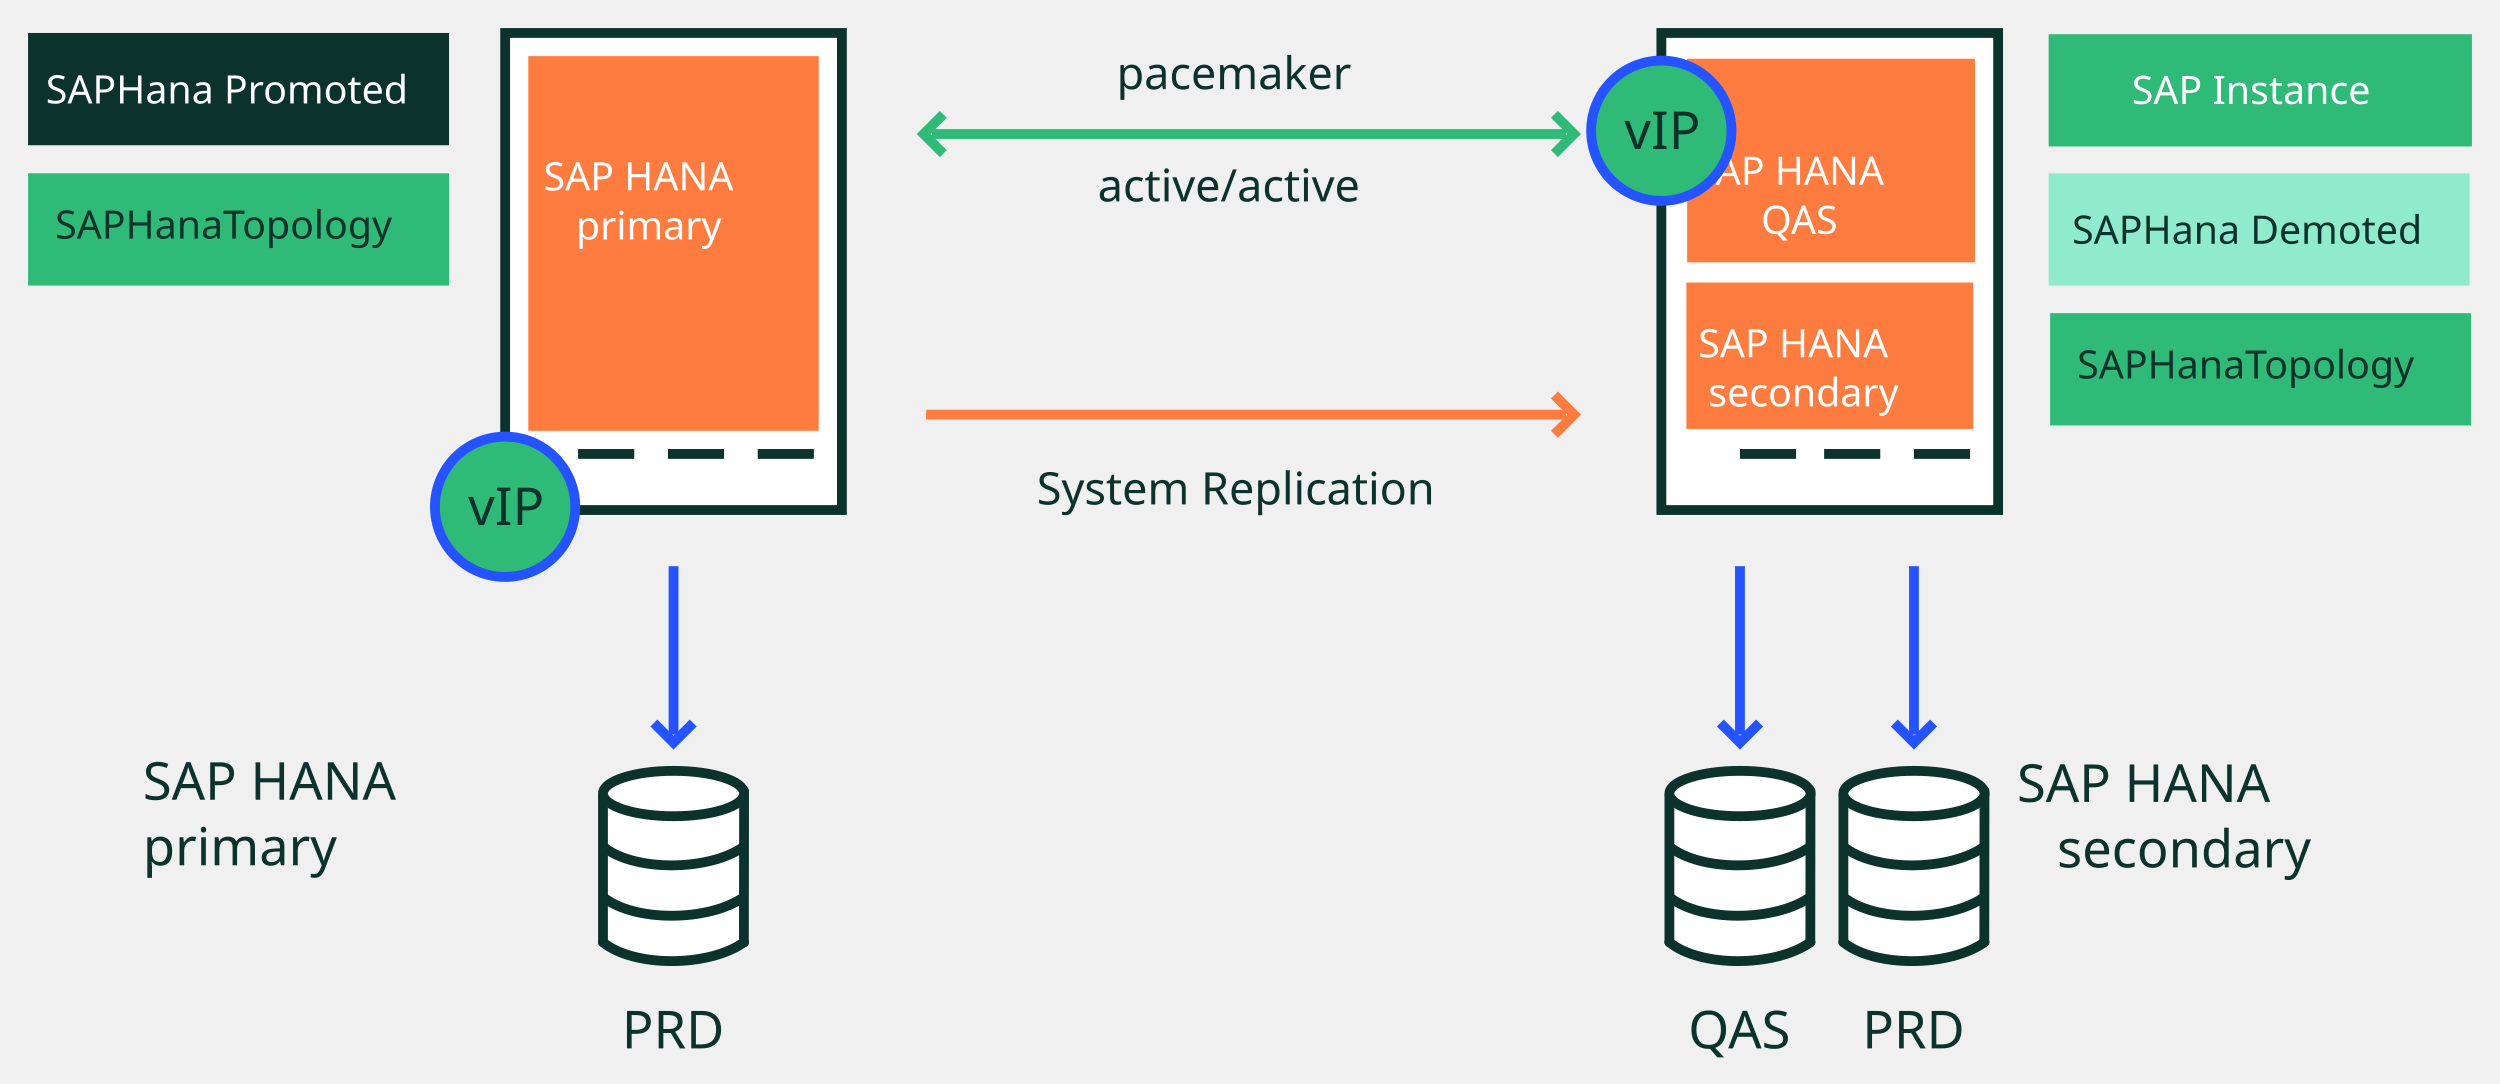
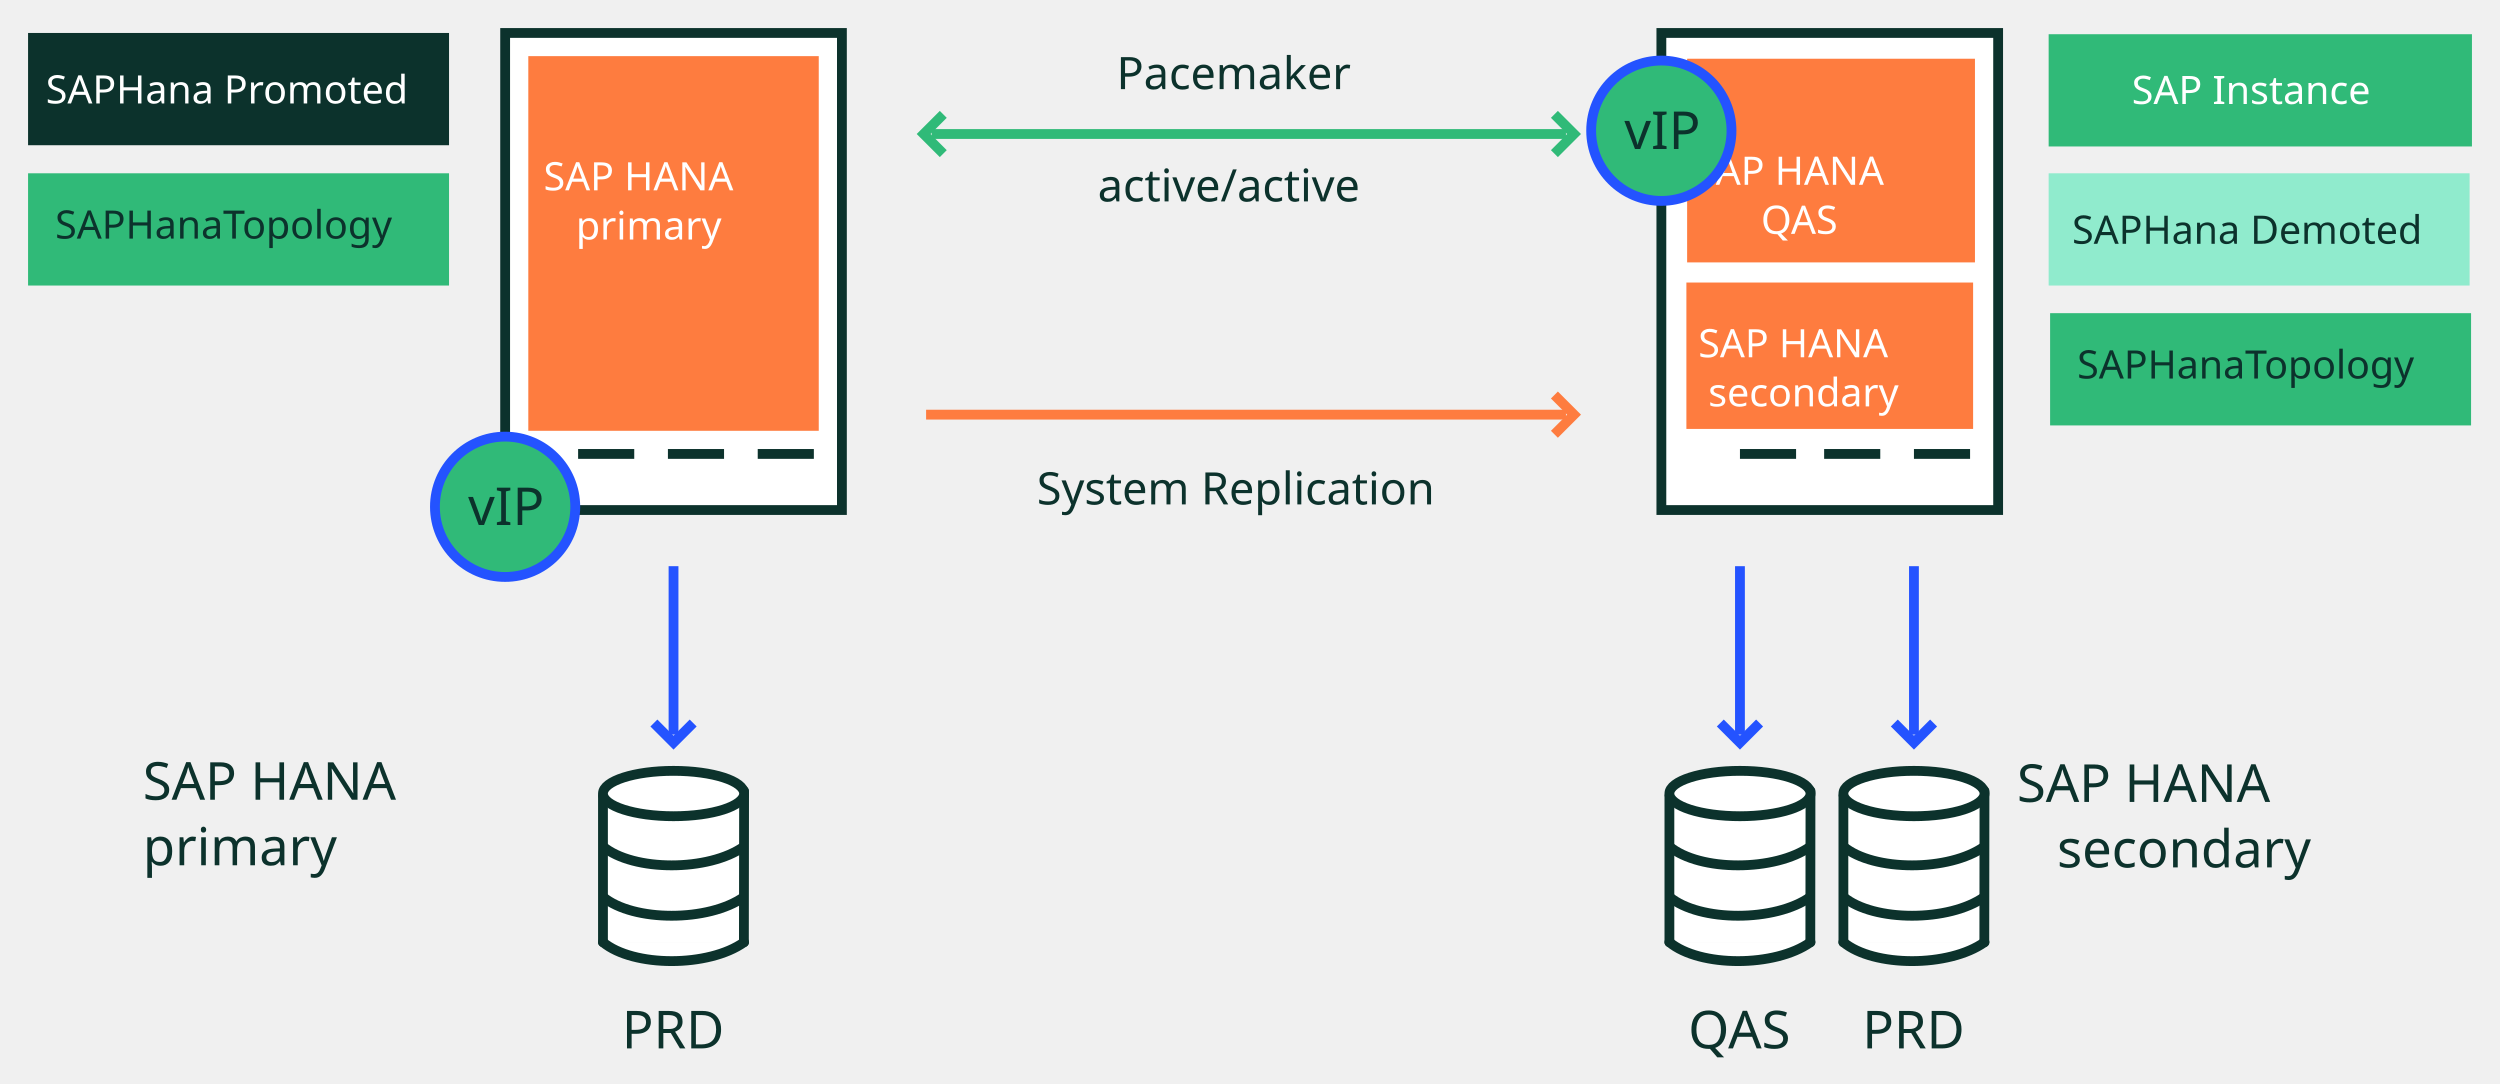
<svg xmlns="http://www.w3.org/2000/svg" width="890.832" height="385.929" viewBox="0 0 235.699 102.11" version="1.1" id="svg8">
  <defs id="defs2">
    <marker style="overflow:visible" id="DotL" refX="0" refY="0" orient="auto">
      <path transform="matrix(0.8,0,0,0.8,5.92,0.8)" style="fill:#0c322c;fill-opacity:1;fill-rule:evenodd;stroke:#0c322c;stroke-width:1pt;stroke-opacity:1" d="m -2.5,-1 c 0,2.76 -2.24,5 -5,5 -2.76,0 -5,-2.24 -5,-5 0,-2.76 2.24,-5 5,-5 2.76,0 5,2.24 5,5 z" id="path965" />
    </marker>
    <marker markerWidth="7.121" markerHeight="11.414" refX="3.561" refY="5.707" orient="auto" id="marker840">
      <path style="fill:none;stroke:#0c322c;stroke-width:2;stroke-linecap:butt;stroke-linejoin:miter;stroke-miterlimit:4;stroke-dasharray:none;stroke-opacity:1" d="M 0.707,0.707 5.707,5.707 l -5,5" id="path838" />
    </marker>
    <marker markerWidth="3.061" markerHeight="4.707" refX="1.53" refY="2.354" orient="auto" id="marker868">
      <path style="fill:none;stroke:#000000;stroke-width:1px;stroke-linecap:butt;stroke-linejoin:miter;stroke-opacity:1" d="M 2.707,0.354 0.707,2.354 2.707,4.354" id="path851-3" />
    </marker>
    <marker markerWidth="3.061" markerHeight="4.707" refX="1.53" refY="2.354" orient="auto" id="marker883">
      <path style="fill:none;stroke:#000000;stroke-width:1px;stroke-linecap:butt;stroke-linejoin:miter;stroke-opacity:1" d="M 0.354,0.354 2.354,2.354 0.354,4.354" id="path851" />
    </marker>
    <marker markerWidth="3.061" markerHeight="4.707" refX="1.53" refY="2.354" orient="auto" id="marker8684506">
      <path style="fill:#0c322c;stroke:#000000;stroke-width:1px;stroke-linecap:butt;stroke-linejoin:miter;stroke-opacity:1" d="M 2.707,0.354 0.707,2.354 2.707,4.354" id="path1208" />
    </marker>
    <marker markerWidth="3.061" markerHeight="4.707" refX="1.53" refY="2.354" orient="auto" id="marker8839976">
      <path style="fill:#0c322c;stroke:#000000;stroke-width:1px;stroke-linecap:butt;stroke-linejoin:miter;stroke-opacity:1" d="M 0.354,0.354 2.354,2.354 0.354,4.354" id="path1211" />
    </marker>
    <marker markerWidth="3.061" markerHeight="4.707" refX="1.53" refY="2.354" orient="auto" id="marker86845062245">
      <path style="fill:#ffffff;stroke:#000000;stroke-width:1px;stroke-linecap:butt;stroke-linejoin:miter;stroke-opacity:1" d="M 2.707,0.354 0.707,2.354 2.707,4.354" id="path1299" />
    </marker>
    <marker markerWidth="3.061" markerHeight="4.707" refX="1.53" refY="2.354" orient="auto" id="marker88399767239">
      <path style="fill:#ffffff;stroke:#000000;stroke-width:1px;stroke-linecap:butt;stroke-linejoin:miter;stroke-opacity:1" d="M 0.354,0.354 2.354,2.354 0.354,4.354" id="path1302" />
    </marker>
    <marker markerWidth="3.061" markerHeight="4.707" refX="1.53" refY="2.354" orient="auto" id="marker868450622454738">
      <path style="fill:#ffffff;stroke:#0c322c;stroke-width:1px;stroke-linecap:butt;stroke-linejoin:miter;stroke-opacity:1" d="M 2.707,0.354 0.707,2.354 2.707,4.354" id="path1414" />
    </marker>
    <marker markerWidth="3.061" markerHeight="4.707" refX="1.53" refY="2.354" orient="auto" id="marker883997672393450">
      <path style="fill:#ffffff;stroke:#0c322c;stroke-width:1px;stroke-linecap:butt;stroke-linejoin:miter;stroke-opacity:1" d="M 0.354,0.354 2.354,2.354 0.354,4.354" id="path1417" />
    </marker>
    <marker markerWidth="3.061" markerHeight="4.707" refX="1.53" refY="2.354" orient="auto" id="marker8684112">
      <path style="fill:#ffffff;fill-opacity:0;stroke:#0c322c;stroke-width:1px;stroke-linecap:butt;stroke-linejoin:miter;stroke-opacity:1" d="M 2.707,0.354 0.707,2.354 2.707,4.354" id="path2096" />
    </marker>
    <marker markerWidth="3.061" markerHeight="4.707" refX="1.53" refY="2.354" orient="auto" id="marker8834579">
      <path style="fill:#ffffff;fill-opacity:0;stroke:#0c322c;stroke-width:1px;stroke-linecap:butt;stroke-linejoin:miter;stroke-opacity:1" d="M 0.354,0.354 2.354,2.354 0.354,4.354" id="path2099" />
    </marker>
    <marker markerWidth="3.061" markerHeight="4.707" refX="1.53" refY="2.354" orient="auto" id="marker8836481">
      <path style="fill:#ffffff;fill-opacity:0;stroke:#0c322c;stroke-width:1px;stroke-linecap:butt;stroke-linejoin:miter;stroke-opacity:1" d="M 0.354,0.354 2.354,2.354 0.354,4.354" id="path2261" />
    </marker>
    <marker markerWidth="3.061" markerHeight="4.707" refX="1.53" refY="2.354" orient="auto" id="marker8836481-7">
      <path style="fill:#ffffff;fill-opacity:0;stroke:#0c322c;stroke-width:1px;stroke-linecap:butt;stroke-linejoin:miter;stroke-opacity:1" d="M 0.354,0.354 2.354,2.354 0.354,4.354" id="path2261-5" />
    </marker>
    <marker markerWidth="3.061" markerHeight="4.707" refX="1.53" refY="2.354" orient="auto" id="marker8834229">
      <path style="fill:none;stroke:#fe7c3f;stroke-width:1px;stroke-linecap:butt;stroke-linejoin:miter;stroke-opacity:1" d="M 0.354,0.354 2.354,2.354 0.354,4.354" id="path1683" />
    </marker>
    <marker markerWidth="3.061" markerHeight="4.707" refX="1.53" refY="2.354" orient="auto" id="marker8689627">
      <path style="fill:none;stroke:#30ba78;stroke-width:1px;stroke-linecap:butt;stroke-linejoin:miter;stroke-opacity:1" d="M 2.707,0.354 0.707,2.354 2.707,4.354" id="path1933" />
    </marker>
    <marker markerWidth="3.061" markerHeight="4.707" refX="1.53" refY="2.354" orient="auto" id="marker8833564">
      <path style="fill:none;stroke:#30ba78;stroke-width:1px;stroke-linecap:butt;stroke-linejoin:miter;stroke-opacity:1" d="M 0.354,0.354 2.354,2.354 0.354,4.354" id="path1936" />
    </marker>
    <marker markerWidth="3.061" markerHeight="4.707" refX="1.53" refY="2.354" orient="auto" id="marker8837229">
      <path style="fill:none;stroke:#2453ff;stroke-width:1px;stroke-linecap:butt;stroke-linejoin:miter;stroke-opacity:1" d="M 0.354,0.354 2.354,2.354 0.354,4.354" id="path2266" />
    </marker>
    <marker markerWidth="3.061" markerHeight="4.707" refX="1.53" refY="2.354" orient="auto" id="marker8832530">
      <path style="fill:none;stroke:#2453ff;stroke-width:1px;stroke-linecap:butt;stroke-linejoin:miter;stroke-opacity:1" d="M 0.354,0.354 2.354,2.354 0.354,4.354" id="path2269" />
    </marker>
    <marker markerWidth="3.061" markerHeight="4.707" refX="1.53" refY="2.354" orient="auto" id="marker8834794">
      <path style="fill:none;stroke:#2453ff;stroke-width:1px;stroke-linecap:butt;stroke-linejoin:miter;stroke-opacity:1" d="M 0.354,0.354 2.354,2.354 0.354,4.354" id="path2272" />
    </marker>
  </defs>
  <g id="layer1" transform="translate(1.5099843e-6,-39.22447)">
    <rect style="fill:#ffffff;stroke:#0c322c;stroke-width:0.926;stroke-linecap:round;stroke-miterlimit:4;stroke-dasharray:none;paint-order:markers fill stroke;stop-color:#000000" id="rect1007" width="31.75" height="44.979" x="47.625" y="42.333" />
    <path style="fill:none;stroke:#0c322c;stroke-width:0.926;stroke-linecap:butt;stroke-linejoin:miter;stroke-miterlimit:4;stroke-dasharray:none;stroke-opacity:1" d="M 62.971,82.021 H 68.263" id="path1009" />
    <path style="fill:none;stroke:#0c322c;stroke-width:0.926;stroke-linecap:butt;stroke-linejoin:miter;stroke-miterlimit:4;stroke-dasharray:none;stroke-opacity:1" d="m 71.438,82.021 h 5.292" id="path1011" />
    <path style="fill:none;stroke:#0c322c;stroke-width:0.926;stroke-linecap:butt;stroke-linejoin:miter;stroke-miterlimit:4;stroke-dasharray:none;stroke-opacity:1" d="M 54.504,82.021 H 59.796" id="path1009-3" />
    <rect style="fill:#fe7c3f;stroke:#fe7c3f;stroke-width:0.926;stroke-linecap:round;stroke-miterlimit:4;stroke-dasharray:none;paint-order:markers fill stroke;stop-color:#000000" id="rect1028" width="26.458" height="34.396" x="50.271" y="44.979" />
    <text xml:space="preserve" style="font-weight:500;font-size:3.704px;line-height:1.25;font-family:Poppins;-inkscape-font-specification:'Poppins, Medium';letter-spacing:0px;fill:#ffffff;stroke-width:0.265" x="63.569" y="57.172" id="text1032">
      <tspan id="tspan1030" x="63.569" y="57.172" style="font-size:3.704px;text-align:center;text-anchor:middle;fill:#ffffff;stroke-width:0.265">SAP HANA</tspan>
      <tspan x="63.569" y="61.803" style="font-size:3.704px;text-align:center;text-anchor:middle;fill:#ffffff;stroke-width:0.265" id="tspan1034">primary</tspan>
    </text>
    <text xml:space="preserve" style="font-weight:500;font-size:4.939px;line-height:1.25;font-family:Poppins;-inkscape-font-specification:'Poppins, Medium';letter-spacing:0px;stroke-width:0.265" x="-29.104" y="116.417" id="text1038">
      <tspan id="tspan1036" x="-29.104" y="116.417" style="stroke-width:0.265" />
    </text>
    <g id="g1058" transform="matrix(0.8639157,0,0,0.8639157,68.19426,90.61361)" style="fill:#0c322c">
      <circle style="fill:#30ba78;stroke:#2453ff;stroke-width:1.072;stroke-linecap:round;stroke-miterlimit:4;stroke-dasharray:none;paint-order:markers fill stroke;stop-color:#000000" id="path1049" cx="-23.814" cy="-4.178" r="7.657" />
      <text xml:space="preserve" style="font-weight:500;font-size:5.717px;line-height:1.25;font-family:Poppins;-inkscape-font-specification:'Poppins, Medium';letter-spacing:0px;stroke-width:0.306" x="-27.847" y="-2.191" id="text1053">
        <tspan id="tspan1051" x="-27.847" y="-2.191" style="stroke-width:0.306">vIP</tspan>
      </text>
    </g>
    <rect style="fill:#ffffff;stroke:#0c322c;stroke-width:0.926;stroke-linecap:round;stroke-miterlimit:4;stroke-dasharray:none;paint-order:markers fill stroke;stop-color:#000000" id="rect1007-6" width="31.75" height="44.979" x="156.633" y="42.333" />
    <path style="fill:none;stroke:#0c322c;stroke-width:0.926;stroke-linecap:butt;stroke-linejoin:miter;stroke-miterlimit:4;stroke-dasharray:none;stroke-opacity:1" d="m 171.979,82.021 h 5.292" id="path1009-0" />
    <path style="fill:none;stroke:#0c322c;stroke-width:0.926;stroke-linecap:butt;stroke-linejoin:miter;stroke-miterlimit:4;stroke-dasharray:none;stroke-opacity:1" d="m 180.446,82.021 h 5.292" id="path1011-6" />
    <path style="fill:none;stroke:#0c322c;stroke-width:0.926;stroke-linecap:butt;stroke-linejoin:miter;stroke-miterlimit:4;stroke-dasharray:none;stroke-opacity:1" d="m 162.454,46.567 h 5.292" id="path1009-3-2" />
    <rect style="fill:#fe7c3f;stroke:#fe7c3f;stroke-width:0.68;stroke-linecap:round;stroke-miterlimit:4;stroke-dasharray:none;paint-order:markers fill stroke;stop-color:#000000" id="rect1028-6" width="26.458" height="18.521" x="159.401" y="45.101" />
    <text xml:space="preserve" style="font-weight:500;font-size:3.704px;line-height:1.25;font-family:Poppins;-inkscape-font-specification:'Poppins, Medium';letter-spacing:0px;fill:#ffffff;stroke-width:0.265" x="172.048" y="56.643" id="text1032-1">
      <tspan id="tspan1030-8" x="172.048" y="56.643" style="font-size:3.704px;text-align:center;text-anchor:middle;fill:#ffffff;stroke-width:0.265">SAP HANA</tspan>
      <tspan x="172.048" y="61.273" style="font-size:3.704px;text-align:center;text-anchor:middle;fill:#ffffff;stroke-width:0.265" id="tspan1034-7">QAS</tspan>
    </text>
    <g id="g1286" transform="translate(7.82781,-0.04583276)">
      <g id="g1600-5" transform="matrix(0.8639157,0,0,0.8639157,162.4622,89.59906)" style="fill:#0c322c">
        <g id="g1047-6" transform="translate(-46.81439,0.9572171)">
          <rect style="fill:#ffffff;fill-opacity:1;stroke:none;stroke-width:1.072;stroke-linecap:square;stroke-miterlimit:4;stroke-dasharray:none;paint-order:fill markers stroke;stop-color:#000000" id="rect2335-2" width="16.5" height="16.5" x="50.32" y="27.11" />
          <path style="fill:#ffffff;fill-opacity:1;stroke:#0c322c;stroke-width:1.072;stroke-linecap:round;stroke-linejoin:round;stroke-miterlimit:4;stroke-dasharray:none;stroke-opacity:1" d="M 50.87,27.66 V 43.61 Z" id="path939-9" />
          <path style="fill:#ffffff;fill-opacity:1;stroke:#0c322c;stroke-width:1.072;stroke-linecap:round;stroke-linejoin:round;stroke-miterlimit:4;stroke-dasharray:none;stroke-opacity:1" d="M 66.27,27.11 66.251,43.613 Z" id="path937-1" />
          <path style="fill:#ffffff;fill-opacity:1;stroke:#0c322c;stroke-width:1.072;stroke-linecap:round;stroke-linejoin:miter;stroke-miterlimit:4;stroke-dasharray:none;stroke-opacity:1" d="m 58.57,24.91 c -4.253,0 -7.7,1.108 -7.7,2.475 1e-6,1.367 3.447,2.475 7.7,2.475 4.253,0 7.7,-1.108 7.7,-2.475 0,-1.367 -3.447,-2.475 -7.7,-2.475 z" id="path2144-2" />
          <path style="fill:#ffffff;fill-opacity:1;stroke:#0c322c;stroke-width:1.072;stroke-linecap:round;stroke-linejoin:miter;stroke-miterlimit:4;stroke-dasharray:none;stroke-opacity:1" d="m 50.87,43.61 c 3.3,2.75 11.55,2.75 15.4,0" id="path2153-70" />
          <path style="fill:none;stroke:#0c322c;stroke-width:1.072;stroke-linecap:butt;stroke-linejoin:miter;stroke-miterlimit:4;stroke-dasharray:none;stroke-opacity:1" d="m 50.87,38.66 c 3.3,2.75 11.55,2.75 15.4,0" id="path2153-2-9" />
          <path style="fill:none;stroke:#0c322c;stroke-width:1.072;stroke-linecap:butt;stroke-linejoin:miter;stroke-miterlimit:4;stroke-dasharray:none;stroke-opacity:1" d="m 50.87,33.16 c 3.3,2.75 11.55,2.75 15.4,0" id="path2153-7-3" />
        </g>
      </g>
      <text xml:space="preserve" style="font-weight:500;font-size:4.939px;line-height:1.25;font-family:Poppins;-inkscape-font-specification:'Poppins, Medium';letter-spacing:0px;fill:#0c322c;stroke-width:0.265" x="167.746" y="138.113" id="text1110-3">
        <tspan id="tspan1108-7" x="167.746" y="138.113" style="fill:#0c322c;stroke-width:0.265">PRD</tspan>
      </text>
    </g>
    <rect style="fill:#fe7c3f;stroke:#fe7c3f;stroke-width:0.574;stroke-linecap:round;stroke-miterlimit:4;stroke-dasharray:none;paint-order:markers fill stroke;stop-color:#000000" id="rect1028-6-5" width="26.458" height="13.229" x="159.279" y="66.146" />
    <text xml:space="preserve" style="font-weight:500;font-size:3.704px;line-height:1.25;font-family:Poppins;-inkscape-font-specification:'Poppins, Medium';letter-spacing:0px;fill:#ffffff;stroke-width:0.265" x="172.436" y="72.909" id="text1032-1-9">
      <tspan id="tspan1030-8-2" x="172.436" y="72.909" style="font-size:3.704px;text-align:center;text-anchor:middle;fill:#ffffff;stroke-width:0.265">SAP HANA</tspan>
      <tspan x="172.436" y="77.539" style="font-size:3.704px;text-align:center;text-anchor:middle;fill:#ffffff;stroke-width:0.265" id="tspan1034-7-2">secondary</tspan>
    </text>
    <g id="g1058-9" transform="matrix(0.8639157,0,0,0.8639157,177.2026,55.15941)" style="fill:#0c322c">
      <circle style="fill:#30ba78;stroke:#2453ff;stroke-width:1.072;stroke-linecap:round;stroke-miterlimit:4;stroke-dasharray:none;paint-order:markers fill stroke;stop-color:#000000" id="path1049-2" cx="-23.814" cy="-4.178" r="7.657" />
      <text xml:space="preserve" style="font-weight:500;font-size:5.717px;line-height:1.25;font-family:Poppins;-inkscape-font-specification:'Poppins, Medium';letter-spacing:0px;stroke-width:0.306" x="-27.847" y="-2.191" id="text1053-0">
        <tspan id="tspan1051-2" x="-27.847" y="-2.191" style="stroke-width:0.306">vIP</tspan>
      </text>
    </g>
    <g id="g1273" transform="translate(-37.68055,-26.50417)">
      <g id="g1600-5-8" transform="matrix(0.8639157,0,0,0.8639157,191.5663,116.0574)" style="fill:#0c322c">
        <g id="g1047-6-9" transform="translate(-46.81439,0.9572171)">
          <rect style="fill:#ffffff;fill-opacity:1;stroke:none;stroke-width:1.072;stroke-linecap:square;stroke-miterlimit:4;stroke-dasharray:none;paint-order:fill markers stroke;stop-color:#000000" id="rect2335-2-7" width="16.5" height="16.5" x="50.32" y="27.11" />
          <path style="fill:#ffffff;fill-opacity:1;stroke:#0c322c;stroke-width:1.072;stroke-linecap:round;stroke-linejoin:round;stroke-miterlimit:4;stroke-dasharray:none;stroke-opacity:1" d="M 50.87,27.66 V 43.61 Z" id="path939-9-3" />
          <path style="fill:#ffffff;fill-opacity:1;stroke:#0c322c;stroke-width:1.072;stroke-linecap:round;stroke-linejoin:round;stroke-miterlimit:4;stroke-dasharray:none;stroke-opacity:1" d="M 66.27,27.11 66.251,43.613 Z" id="path937-1-6" />
          <path style="fill:#ffffff;fill-opacity:1;stroke:#0c322c;stroke-width:1.072;stroke-linecap:round;stroke-linejoin:miter;stroke-miterlimit:4;stroke-dasharray:none;stroke-opacity:1" d="m 58.57,24.91 c -4.253,0 -7.7,1.108 -7.7,2.475 1e-6,1.367 3.447,2.475 7.7,2.475 4.253,0 7.7,-1.108 7.7,-2.475 0,-1.367 -3.447,-2.475 -7.7,-2.475 z" id="path2144-2-1" />
          <path style="fill:#ffffff;fill-opacity:1;stroke:#0c322c;stroke-width:1.072;stroke-linecap:round;stroke-linejoin:miter;stroke-miterlimit:4;stroke-dasharray:none;stroke-opacity:1" d="m 50.87,43.61 c 3.3,2.75 11.55,2.75 15.4,0" id="path2153-70-2" />
          <path style="fill:none;stroke:#0c322c;stroke-width:1.072;stroke-linecap:butt;stroke-linejoin:miter;stroke-miterlimit:4;stroke-dasharray:none;stroke-opacity:1" d="m 50.87,38.66 c 3.3,2.75 11.55,2.75 15.4,0" id="path2153-2-9-9" />
          <path style="fill:none;stroke:#0c322c;stroke-width:1.072;stroke-linecap:butt;stroke-linejoin:miter;stroke-miterlimit:4;stroke-dasharray:none;stroke-opacity:1" d="m 50.87,33.16 c 3.3,2.75 11.55,2.75 15.4,0" id="path2153-7-3-3" />
        </g>
      </g>
      <text xml:space="preserve" style="font-weight:500;font-size:4.939px;line-height:1.25;font-family:Poppins;-inkscape-font-specification:'Poppins, Medium';letter-spacing:0px;fill:#0c322c;stroke-width:0.265" x="196.85" y="164.571" id="text1110-3-1">
        <tspan id="tspan1108-7-9" x="196.85" y="164.571" style="fill:#0c322c;stroke-width:0.265">QAS</tspan>
      </text>
    </g>
    <g id="g1348" transform="translate(-0.6388732,0.5291667)">
      <g id="g1286-4" transform="translate(-108.4792,-0.5749994)">
        <g id="g1600-5-7" transform="matrix(0.8639157,0,0,0.8639157,162.4622,89.59906)" style="fill:#0c322c">
          <g id="g1047-6-8" transform="translate(-46.81439,0.9572171)">
            <rect style="fill:#ffffff;fill-opacity:1;stroke:none;stroke-width:1.072;stroke-linecap:square;stroke-miterlimit:4;stroke-dasharray:none;paint-order:fill markers stroke;stop-color:#000000" id="rect2335-2-4" width="16.5" height="16.5" x="50.32" y="27.11" />
            <path style="fill:#ffffff;fill-opacity:1;stroke:#0c322c;stroke-width:1.072;stroke-linecap:round;stroke-linejoin:round;stroke-miterlimit:4;stroke-dasharray:none;stroke-opacity:1" d="M 50.87,27.66 V 43.61 Z" id="path939-9-5" />
            <path style="fill:#ffffff;fill-opacity:1;stroke:#0c322c;stroke-width:1.072;stroke-linecap:round;stroke-linejoin:round;stroke-miterlimit:4;stroke-dasharray:none;stroke-opacity:1" d="M 66.27,27.11 66.251,43.613 Z" id="path937-1-0" />
            <path style="fill:#ffffff;fill-opacity:1;stroke:#0c322c;stroke-width:1.072;stroke-linecap:round;stroke-linejoin:miter;stroke-miterlimit:4;stroke-dasharray:none;stroke-opacity:1" d="m 58.57,24.91 c -4.253,0 -7.7,1.108 -7.7,2.475 1e-6,1.367 3.447,2.475 7.7,2.475 4.253,0 7.7,-1.108 7.7,-2.475 0,-1.367 -3.447,-2.475 -7.7,-2.475 z" id="path2144-2-3" />
            <path style="fill:#ffffff;fill-opacity:1;stroke:#0c322c;stroke-width:1.072;stroke-linecap:round;stroke-linejoin:miter;stroke-miterlimit:4;stroke-dasharray:none;stroke-opacity:1" d="m 50.87,43.61 c 3.3,2.75 11.55,2.75 15.4,0" id="path2153-70-6" />
            <path style="fill:none;stroke:#0c322c;stroke-width:1.072;stroke-linecap:butt;stroke-linejoin:miter;stroke-miterlimit:4;stroke-dasharray:none;stroke-opacity:1" d="m 50.87,38.66 c 3.3,2.75 11.55,2.75 15.4,0" id="path2153-2-9-1" />
            <path style="fill:none;stroke:#0c322c;stroke-width:1.072;stroke-linecap:butt;stroke-linejoin:miter;stroke-miterlimit:4;stroke-dasharray:none;stroke-opacity:1" d="m 50.87,33.16 c 3.3,2.75 11.55,2.75 15.4,0" id="path2153-7-3-0" />
          </g>
        </g>
        <text xml:space="preserve" style="font-weight:500;font-size:4.939px;line-height:1.25;font-family:Poppins;-inkscape-font-specification:'Poppins, Medium';letter-spacing:0px;fill:#0c322c;stroke-width:0.265" x="167.746" y="138.113" id="text1110-3-6">
          <tspan id="tspan1108-7-3" x="167.746" y="138.113" style="fill:#0c322c;stroke-width:0.265">PRD</tspan>
        </text>
      </g>
    </g>
    <text xml:space="preserve" style="font-weight:500;font-size:4.939px;line-height:1.25;font-family:Poppins;-inkscape-font-specification:'Poppins, Medium';letter-spacing:0px;stroke-width:0.265" x="13.469" y="114.625" id="text1352">
      <tspan id="tspan1350" x="13.469" y="114.625" style="fill:#0c322c;stroke-width:0.265">SAP HANA </tspan>
      <tspan x="13.469" y="120.799" style="fill:#0c322c;stroke-width:0.265" id="tspan1354">primary</tspan>
    </text>
    <text xml:space="preserve" style="font-weight:500;font-size:4.939px;line-height:1.25;font-family:Poppins;-inkscape-font-specification:'Poppins, Medium';text-align:end;letter-spacing:0px;text-anchor:end;stroke-width:0.265" x="224.301" y="114.829" id="text1352-2">
      <tspan id="tspan1350-0" x="224.301" y="114.829" style="text-align:end;text-anchor:end;fill:#0c322c;stroke-width:0.265">SAP HANA </tspan>
      <tspan x="224.301" y="121.003" style="text-align:end;text-anchor:end;fill:#0c322c;stroke-width:0.265" id="tspan1354-6">secondary</tspan>
    </text>
    <text xml:space="preserve" style="font-weight:500;font-size:4.939px;line-height:1.25;font-family:Poppins;-inkscape-font-specification:'Poppins, Medium';letter-spacing:0px;stroke-width:0.265" x="209.622" y="144.39" id="text1379">
      <tspan id="tspan1377" x="209.622" y="144.39" style="stroke-width:0.265" />
    </text>
    <path style="fill:#0c322c;stroke:#30ba78;stroke-width:0.926;stroke-linecap:butt;stroke-linejoin:miter;stroke-miterlimit:4;stroke-dasharray:none;stroke-opacity:1;marker-start:url(#marker8689627);marker-end:url(#marker8833564)" d="M 87.842,51.858 H 147.637" id="path1651" />
    <path style="fill:#0c322c;stroke:#fe7c3f;stroke-width:0.926;stroke-linecap:butt;stroke-linejoin:miter;stroke-miterlimit:4;stroke-dasharray:none;stroke-opacity:1;marker-end:url(#marker8834229)" d="M 87.312,78.317 H 147.637" id="path1653" />
    <g id="g2220" transform="translate(-0.03173142)">
      <text xml:space="preserve" style="font-weight:500;font-size:4.233px;line-height:1.25;font-family:Poppins;-inkscape-font-specification:'Poppins, Medium';letter-spacing:0px;stroke-width:0.265" x="105.304" y="47.625" id="text2210">
-         <tspan id="tspan2208" x="105.304" y="47.625" style="font-size:4.233px;fill:#0c322c;stroke-width:0.265">pacemaker</tspan>
+         <tspan id="tspan2208" x="105.304" y="47.625" style="font-size:4.233px;fill:#0c322c;stroke-width:0.265">Pacemaker</tspan>
      </text>
      <text xml:space="preserve" style="font-weight:500;font-size:4.233px;line-height:1.25;font-family:Poppins;-inkscape-font-specification:'Poppins, Medium';letter-spacing:0px;stroke-width:0.265" x="103.53" y="58.208" id="text2214">
        <tspan id="tspan2212" x="103.53" y="58.208" style="font-size:4.233px;fill:#0c322c;stroke-width:0.265">active/active</tspan>
      </text>
    </g>
    <text xml:space="preserve" style="font-weight:500;font-size:4.233px;line-height:1.25;font-family:Poppins;-inkscape-font-specification:'Poppins, Medium';letter-spacing:0px;stroke-width:0.265" x="97.754" y="86.783" id="text2224">
      <tspan id="tspan2222" x="97.754" y="86.783" style="font-size:4.233px;fill:#0c322c;stroke-width:0.265">System Replication</tspan>
    </text>
    <path style="fill:none;stroke:#2453ff;stroke-width:0.926;stroke-linecap:butt;stroke-linejoin:miter;stroke-miterlimit:4;stroke-dasharray:none;stroke-opacity:1;marker-end:url(#marker8834794)" d="m 63.5,92.604 -2e-6,15.875" id="path2226" />
    <path style="fill:none;stroke:#2453ff;stroke-width:0.926;stroke-linecap:butt;stroke-linejoin:miter;stroke-miterlimit:4;stroke-dasharray:none;stroke-opacity:1;marker-end:url(#marker8832530)" d="M 164.042,92.604 V 108.479" id="path2228" />
    <path style="fill:none;stroke:#2453ff;stroke-width:0.926;stroke-linecap:butt;stroke-linejoin:miter;stroke-miterlimit:4;stroke-dasharray:none;stroke-opacity:1;marker-end:url(#marker8837229)" d="M 180.446,92.604 V 108.479" id="path2230" />
    <rect style="fill:#0c322c;stroke:none;stroke-width:0.926;stroke-linecap:round;stroke-miterlimit:4;stroke-dasharray:none;paint-order:markers fill stroke;stop-color:#000000" id="rect2548" width="39.688" height="10.583" x="2.646" y="42.333" />
    <rect style="fill:#30ba78;stroke:none;stroke-width:0.926;stroke-linecap:round;stroke-miterlimit:4;stroke-dasharray:none;paint-order:markers fill stroke;stop-color:#000000" id="rect2548-5" width="39.688" height="10.583" x="2.646" y="55.562" />
    <rect style="fill:#30ba78;stroke:none;stroke-width:0.929;stroke-linecap:round;stroke-miterlimit:4;stroke-dasharray:none;paint-order:markers fill stroke;stop-color:#000000" id="rect2548-5-5" width="39.908" height="10.583" x="193.146" y="42.45" />
    <rect style="fill:#90ebcd;stroke:none;stroke-width:0.926;stroke-linecap:round;stroke-miterlimit:4;stroke-dasharray:none;paint-order:markers fill stroke;stop-color:#000000" id="rect2548-5-5-4" width="39.688" height="10.583" x="193.146" y="55.562" />
    <rect style="fill:#30ba78;stroke:none;stroke-width:0.926;stroke-linecap:round;stroke-miterlimit:4;stroke-dasharray:none;paint-order:markers fill stroke;stop-color:#000000" id="rect2548-5-5-7" width="39.688" height="10.583" x="193.283" y="68.75" />
    <path style="fill:none;stroke:#0c322c;stroke-width:0.926;stroke-linecap:butt;stroke-linejoin:miter;stroke-miterlimit:4;stroke-dasharray:none;stroke-opacity:1" d="m 164.042,82.021 h 5.292" id="path1009-3-6" />
    <text xml:space="preserve" style="font-weight:500;font-size:3.704px;line-height:1.25;font-family:Poppins;-inkscape-font-specification:'Poppins, Medium';letter-spacing:0px;stroke-width:0.265" x="200.987" y="49.029" id="text2618">
      <tspan id="tspan2616" x="200.987" y="49.029" style="font-size:3.704px;fill:#ffffff;stroke-width:0.265">SAP Instance</tspan>
    </text>
    <text xml:space="preserve" style="font-weight:500;font-size:3.704px;line-height:1.25;font-family:Poppins;-inkscape-font-specification:'Poppins, Medium';letter-spacing:0px;stroke-width:0.265" x="195.359" y="62.208" id="text2622">
      <tspan id="tspan2620" x="195.359" y="62.208" style="font-size:3.704px;fill:#0c322c;stroke-width:0.265">SAPHana Demoted</tspan>
    </text>
    <text xml:space="preserve" style="font-weight:500;font-size:3.704px;line-height:1.25;font-family:Poppins;-inkscape-font-specification:'Poppins, Medium';letter-spacing:0px;stroke-width:0.265" x="195.841" y="74.908" id="text2622-5">
      <tspan id="tspan2620-6" x="195.841" y="74.908" style="font-size:3.704px;fill:#0c322c;stroke-width:0.265">SAPHanaTopology</tspan>
    </text>
    <text xml:space="preserve" style="font-weight:500;font-size:3.704px;line-height:1.25;font-family:Poppins;-inkscape-font-specification:'Poppins, Medium';letter-spacing:0px;stroke-width:0.265" x="5.204" y="61.721" id="text2622-5-9">
      <tspan id="tspan2620-6-3" x="5.204" y="61.721" style="font-size:3.704px;fill:#0c322c;stroke-width:0.265">SAPHanaTopology</tspan>
    </text>
    <text xml:space="preserve" style="font-weight:500;font-size:3.704px;line-height:1.25;font-family:Poppins;-inkscape-font-specification:'Poppins, Medium';letter-spacing:0px;fill:#ffffff;stroke-width:0.265" x="4.321" y="48.979" id="text2622-5-9-7">
      <tspan id="tspan2620-6-3-4" x="4.321" y="48.979" style="font-size:3.704px;fill:#ffffff;stroke-width:0.265">SAPHana Promoted</tspan>
    </text>
  </g>
</svg>
